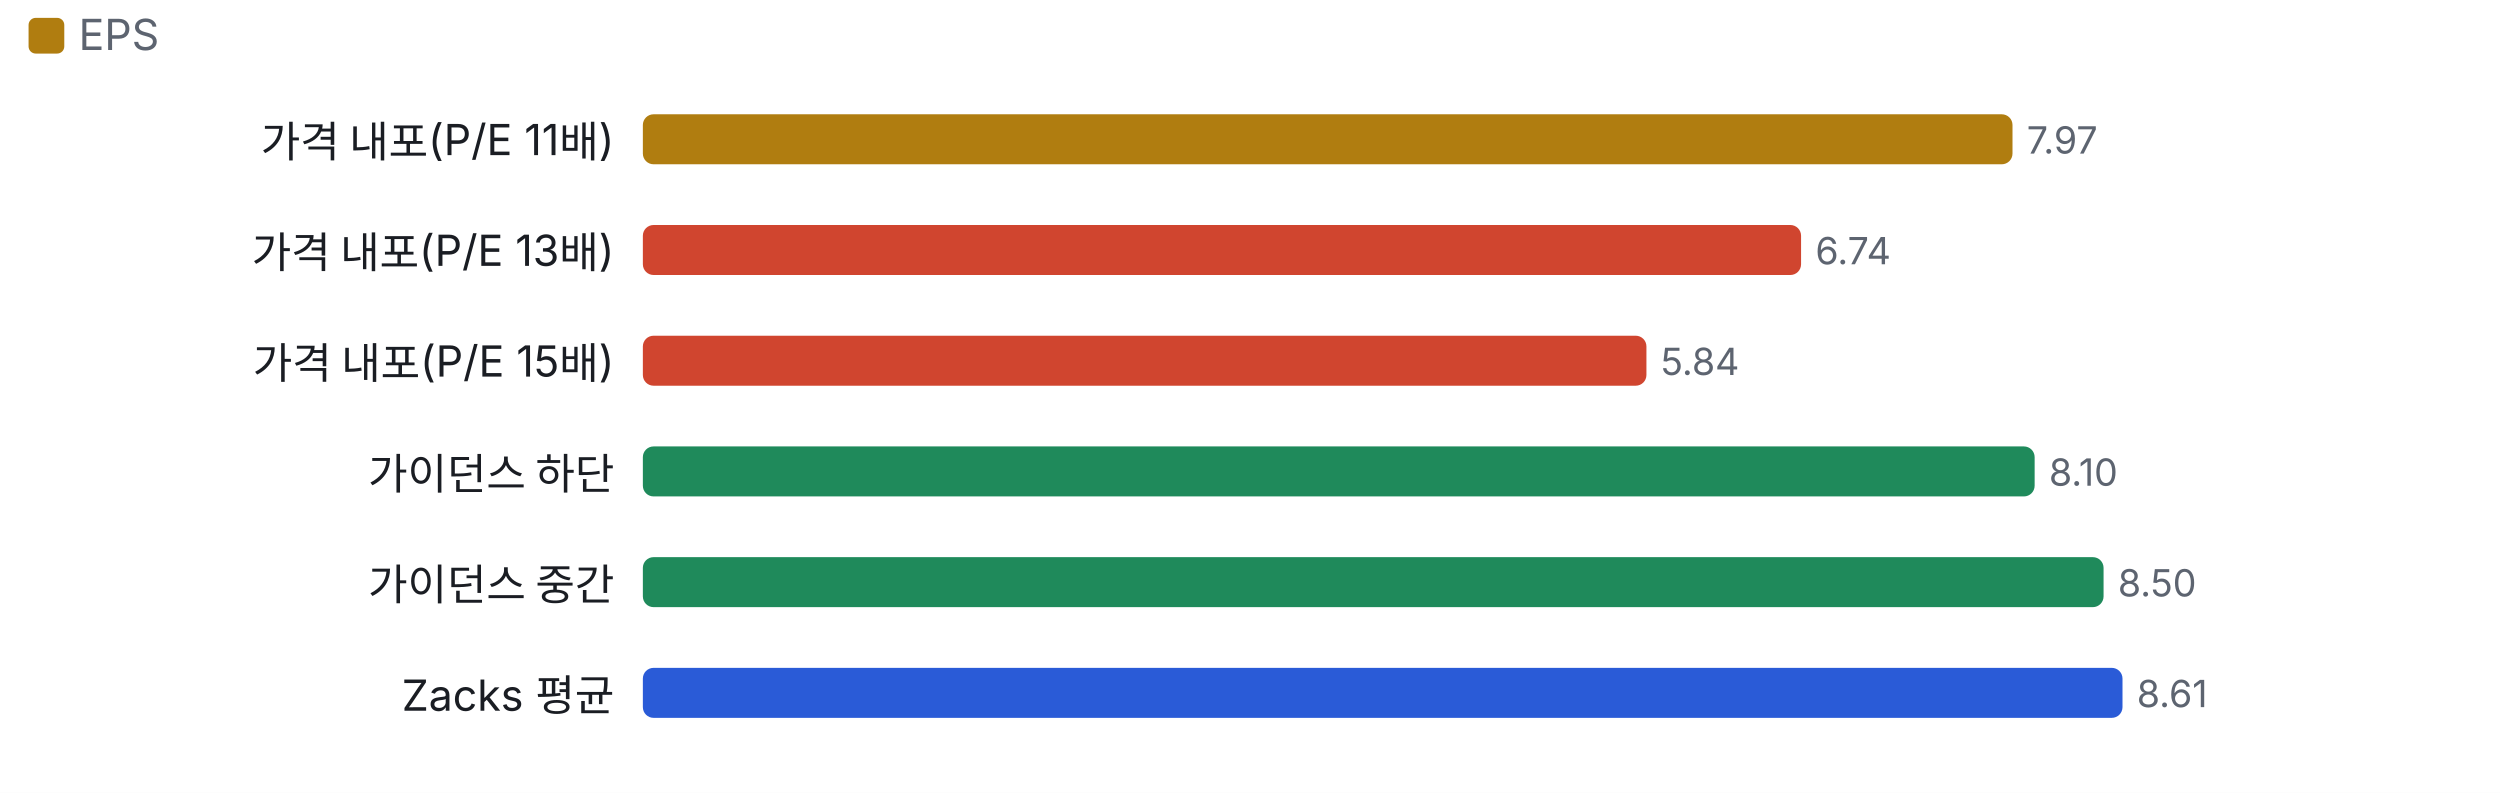
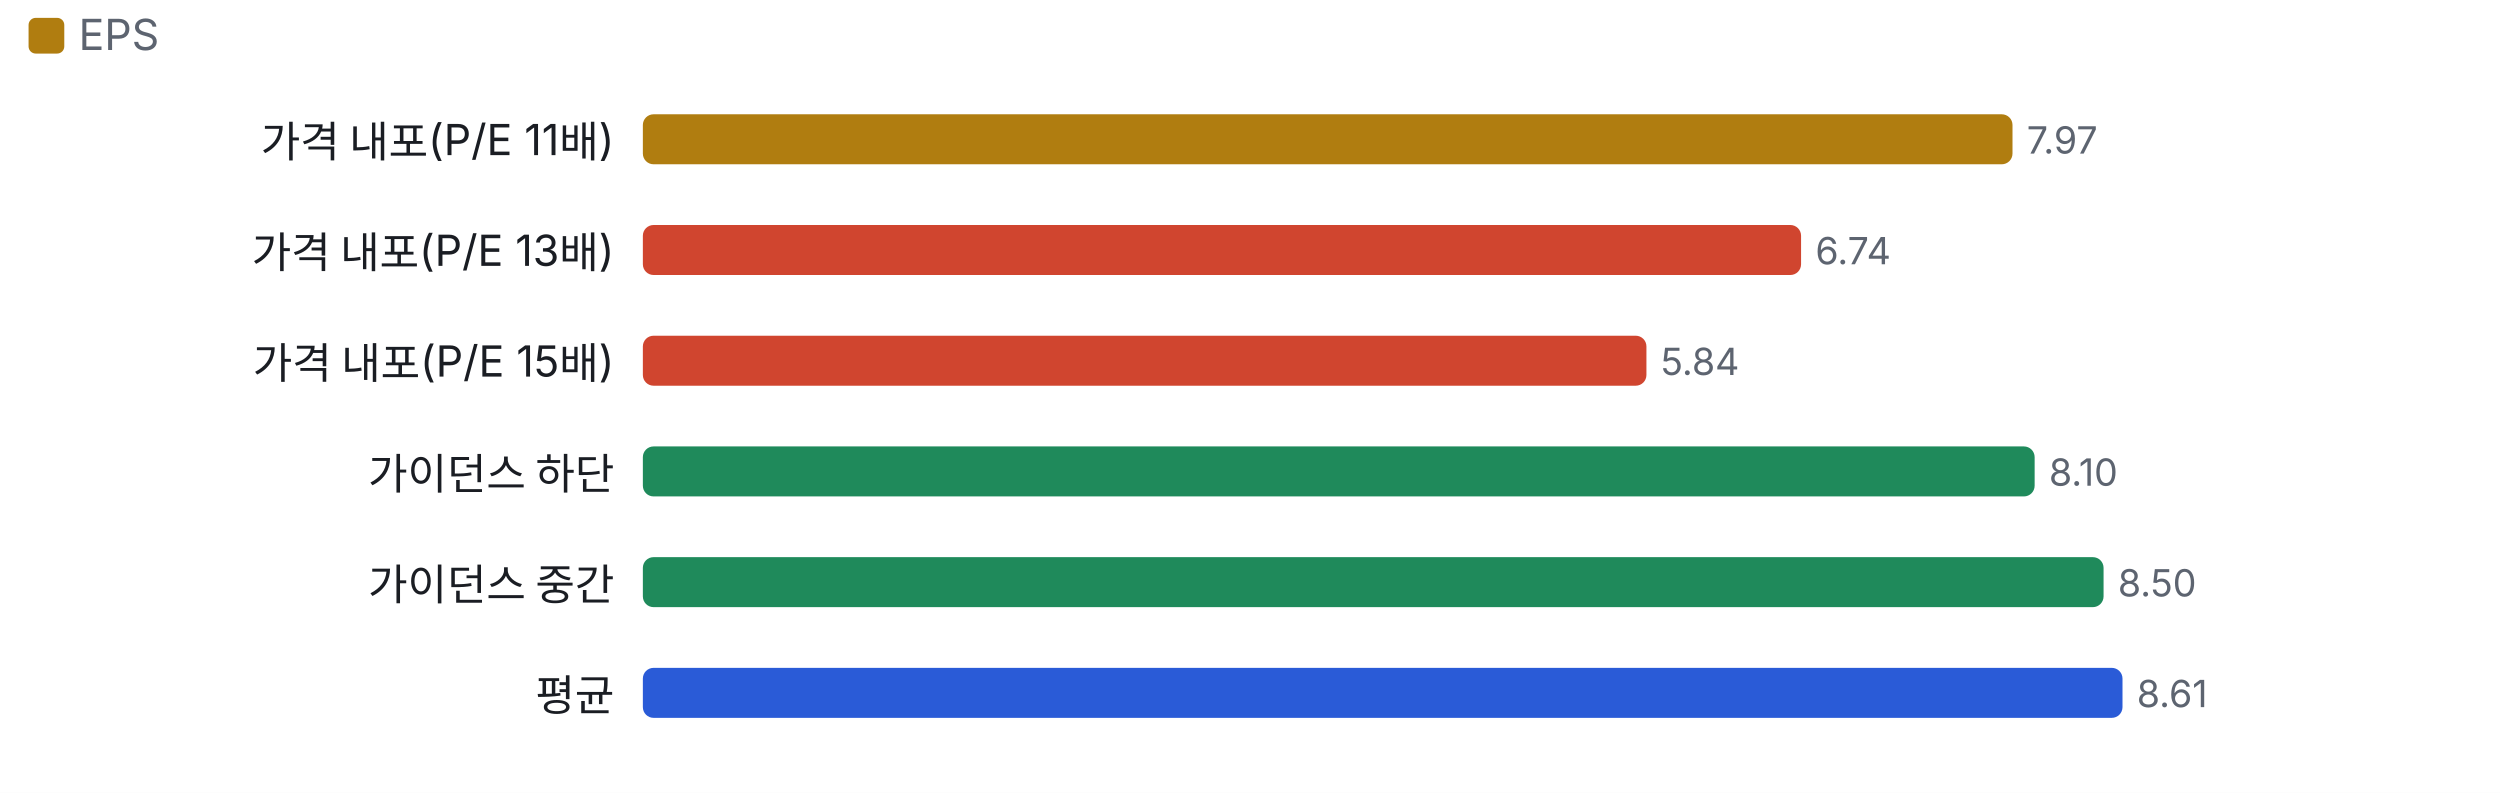
<svg xmlns="http://www.w3.org/2000/svg" viewBox="0 0 700 222" width="700" height="222">
  <style>text{fill:#5d6470;font-size:10.5px;font-family:-apple-system,'Apple SD Gothic Neo','Malgun Gothic',sans-serif}</style>
  <rect width="100%" height="100%" fill="#ffffff" />
  <rect x="8" y="5" width="10" height="10" rx="2" fill="#b07d10" />
  <text x="22" y="14" style="font-size:12px">EPS</text>
  <g transform="translate(0,22)">
    <text x="172" y="22" text-anchor="end" style="fill:#1a1d23;font-size:12px">가격 내포(P/E 11배)</text>
    <rect x="180.0" y="10" width="383.5" height="14" rx="3" fill="#b07d10" />
    <text x="567.5" y="21">7.97</text>
    <text x="172" y="53" text-anchor="end" style="fill:#1a1d23;font-size:12px">가격 내포(P/E 13배)</text>
    <rect x="180.0" y="41" width="324.3" height="14" rx="3" fill="#d0452f" />
    <text x="508.3" y="52">6.74</text>
    <text x="172" y="84" text-anchor="end" style="fill:#1a1d23;font-size:12px">가격 내포(P/E 15배)</text>
    <rect x="180.0" y="72" width="281.0" height="14" rx="3" fill="#d0452f" />
    <text x="465.0" y="83">5.84</text>
    <text x="172" y="115" text-anchor="end" style="fill:#1a1d23;font-size:12px">가이던스 하단</text>
    <rect x="180.0" y="103" width="389.7" height="14" rx="3" fill="#1f8a5b" />
    <text x="573.7" y="114">8.10</text>
    <text x="172" y="146" text-anchor="end" style="fill:#1a1d23;font-size:12px">가이던스 중간</text>
    <rect x="180.0" y="134" width="409.0" height="14" rx="3" fill="#1f8a5b" />
    <text x="593.0" y="145">8.50</text>
-     <text x="172" y="177" text-anchor="end" style="fill:#1a1d23;font-size:12px">Zacks 평균</text>
+     <text x="172" y="177" text-anchor="end" style="fill:#1a1d23;font-size:12px">평균</text>
    <rect x="180.0" y="165" width="414.3" height="14" rx="3" fill="#2a5bd7" />
    <text x="598.3" y="176">8.61</text>
  </g>
</svg>
